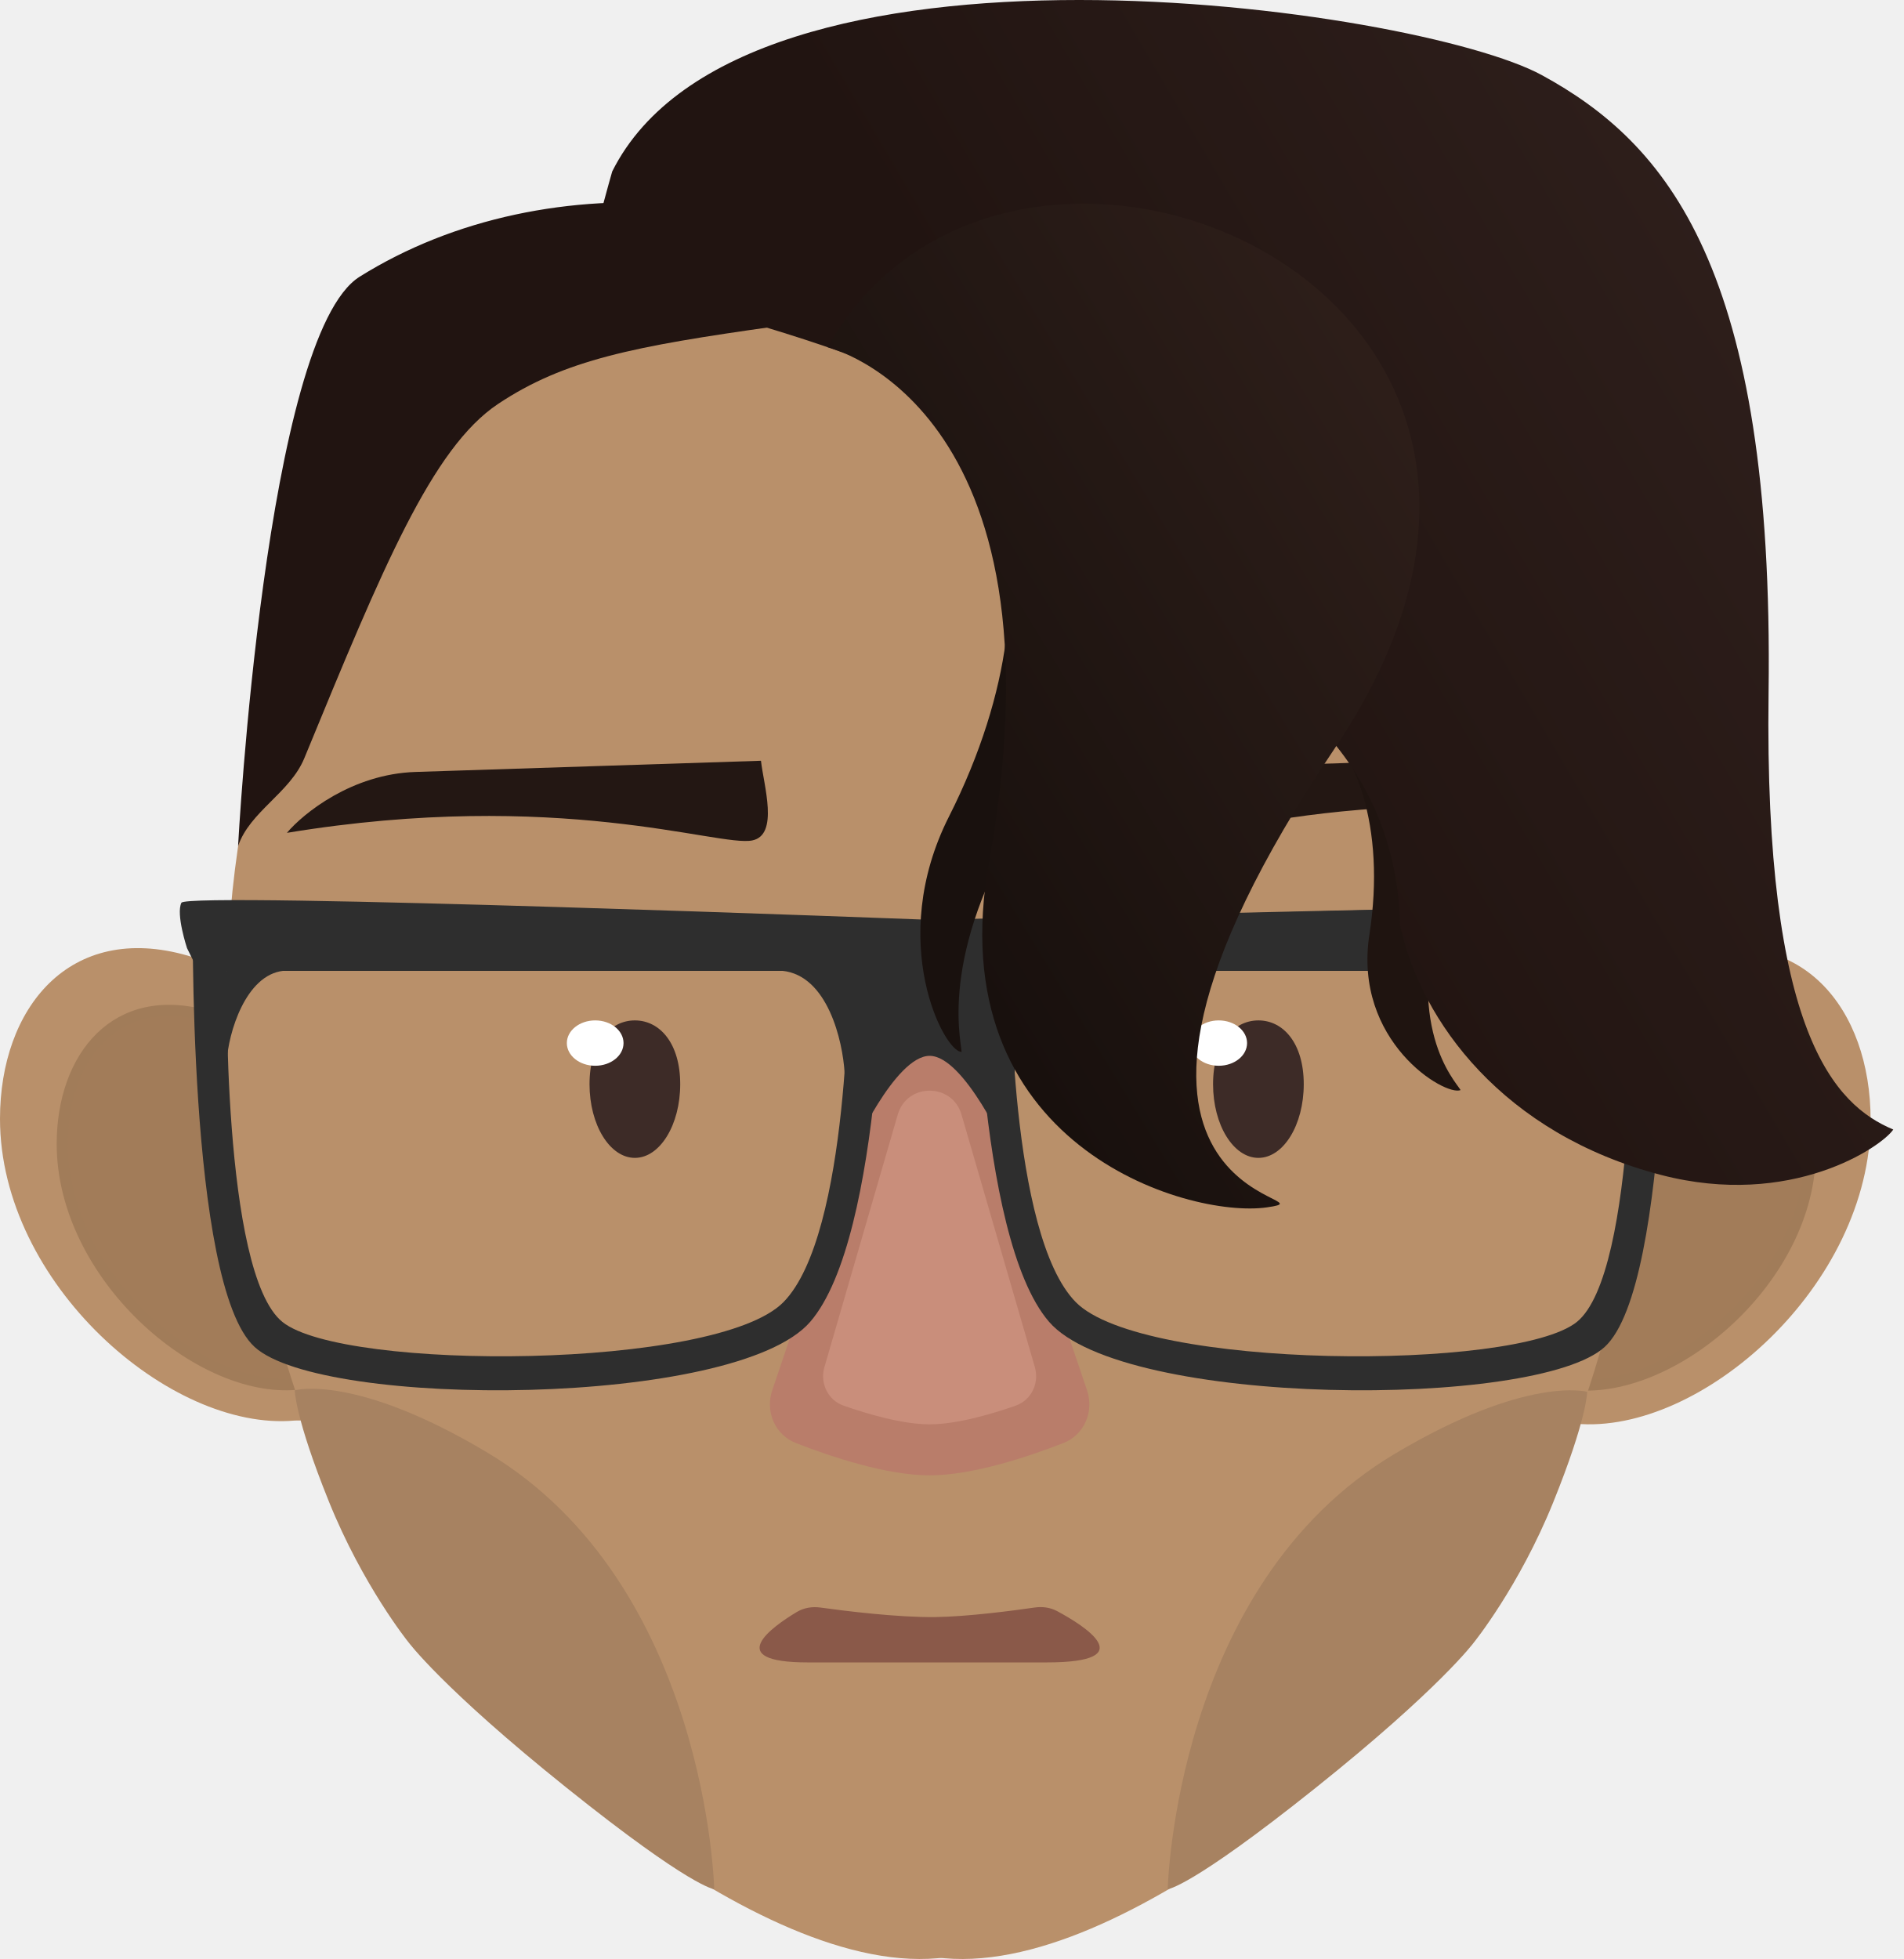
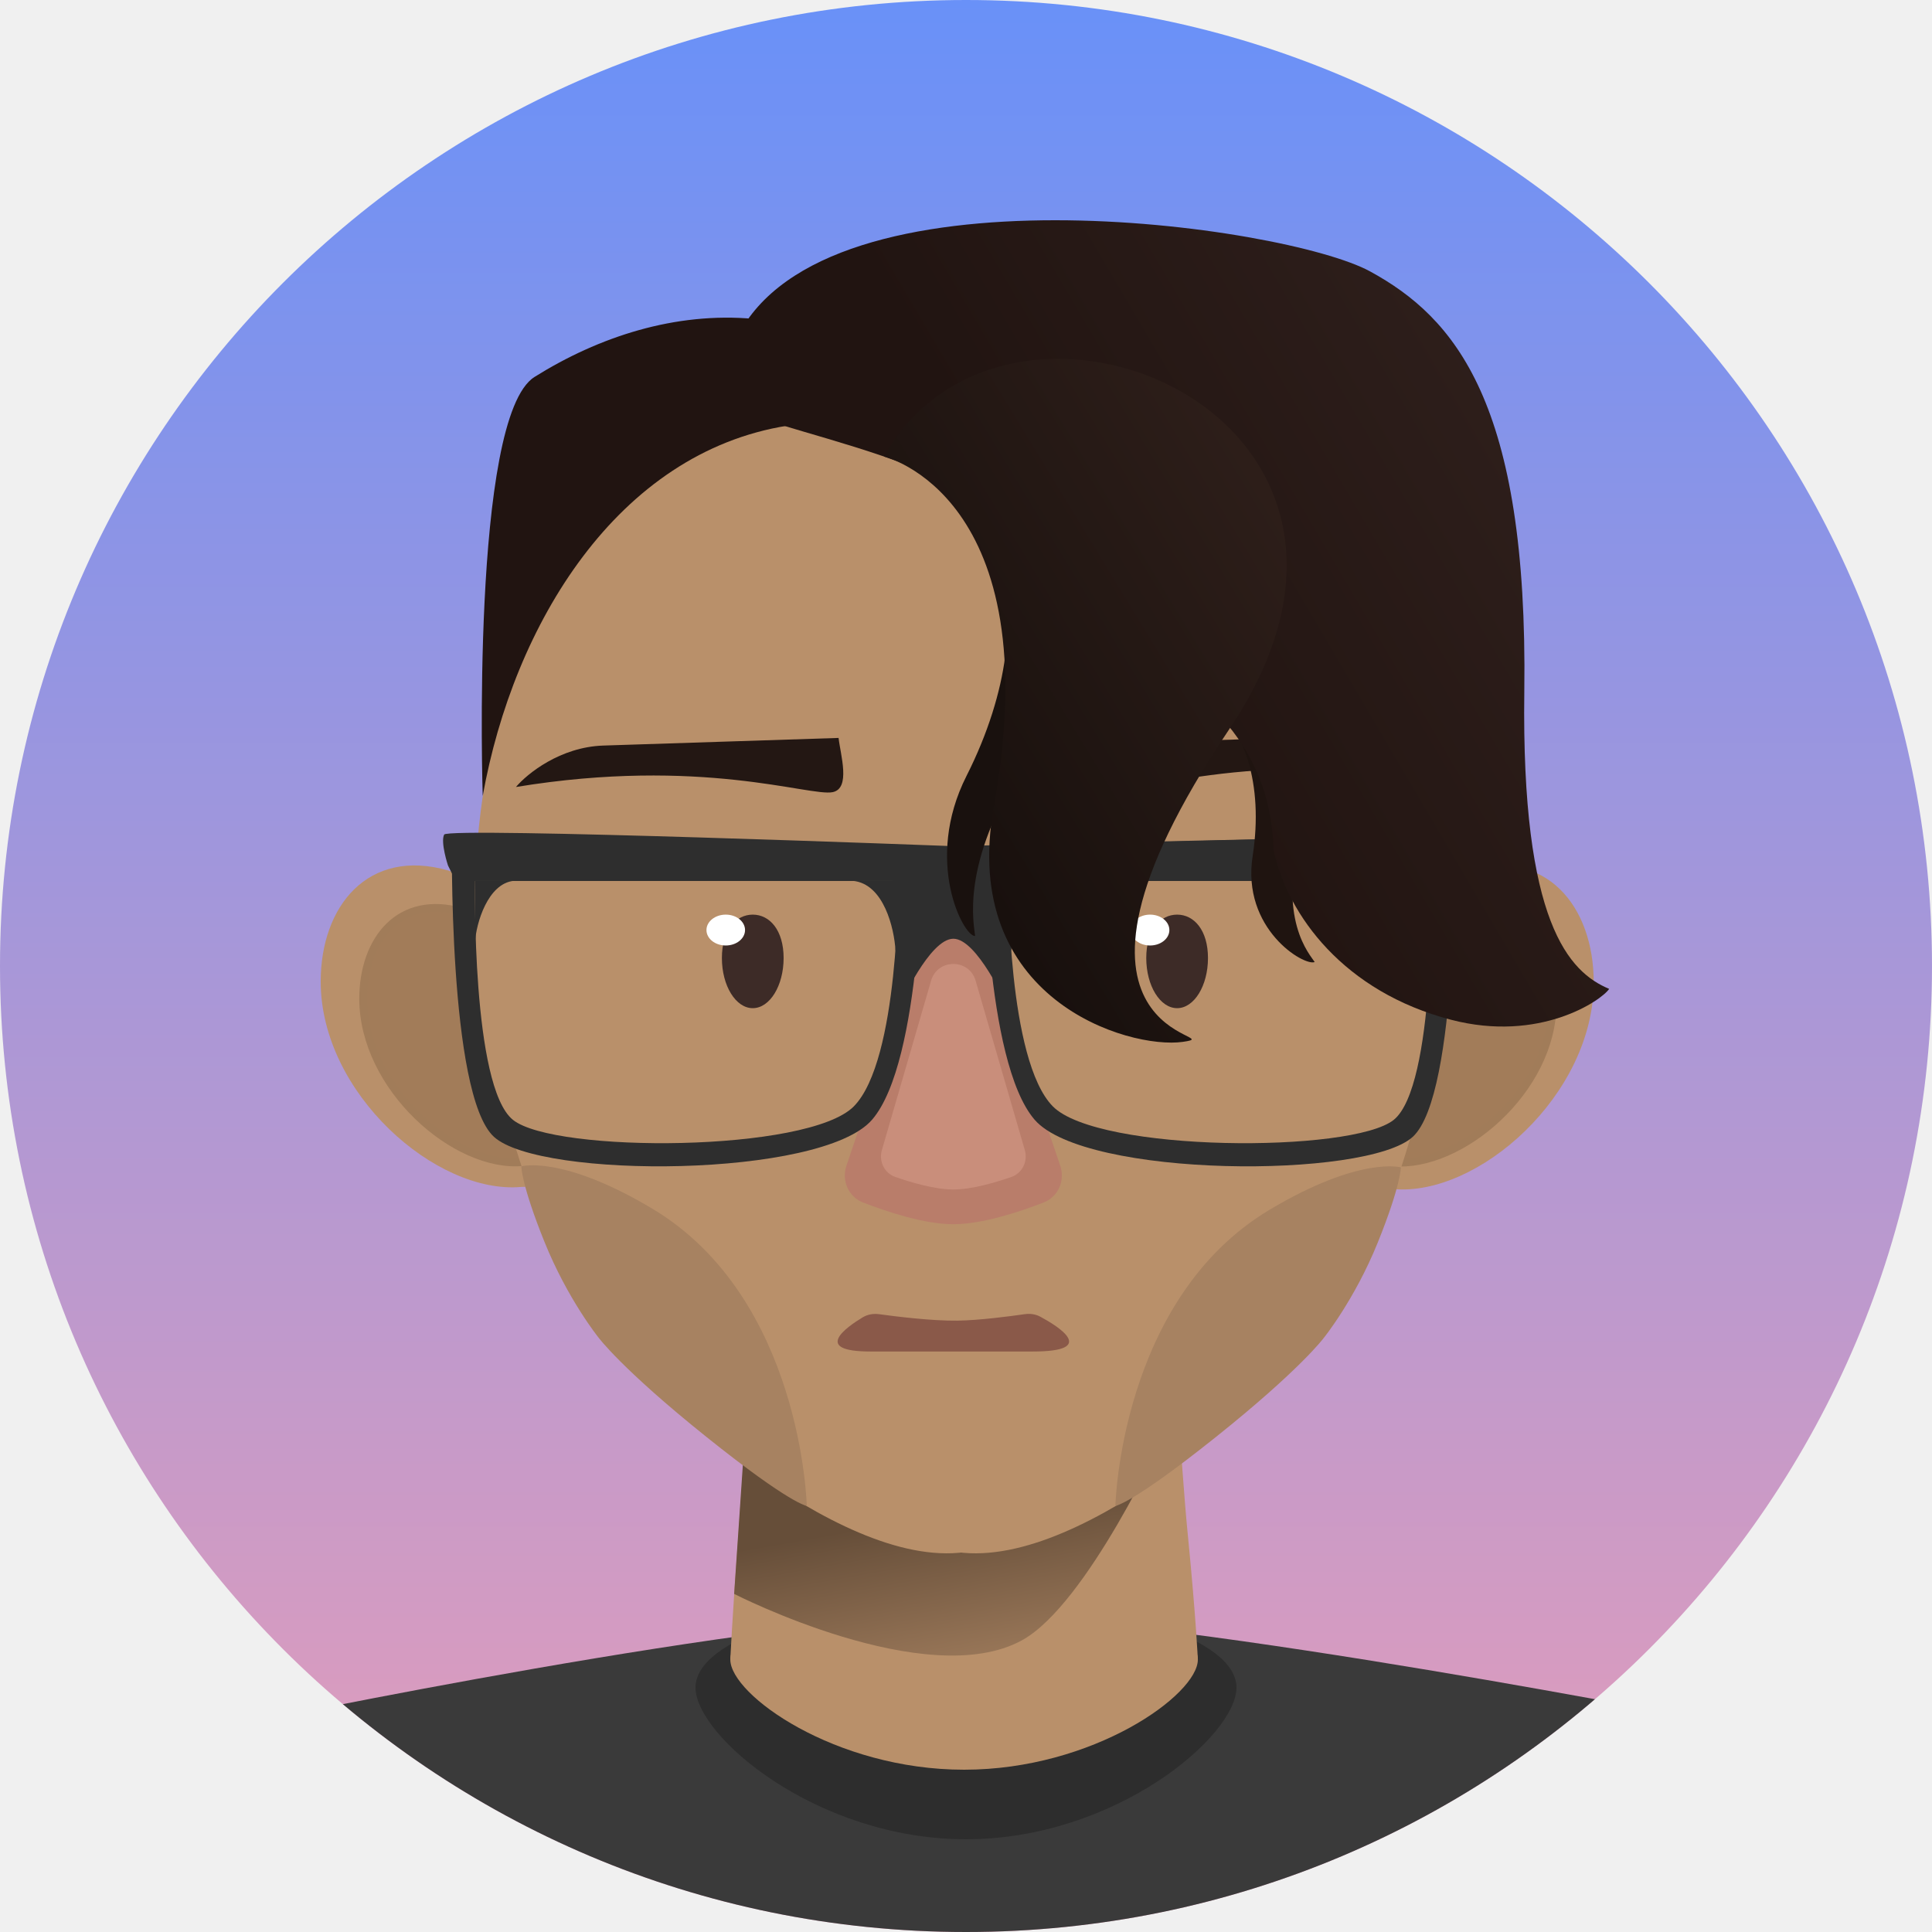
- <svg xmlns="http://www.w3.org/2000/svg" width="172" height="177" viewBox="0 0 172 177" fill="none" version="1.1" id="svg460">
-   <path d="M35.342 111.162C35.342 121.156 36.784 128.35 26.634 128.35C15.366 129.375 0 115.94 0 101.086C0 91.092 6.271 83.266 16.965 86.344C27.659 89.423 35.342 101.168 35.342 111.162Z" fill="#B9906A" id="path386" />
-   <path d="M26.827 125.073H26.805L26.782 125.075C22.389 125.474 17.098 123.045 12.879 118.957C8.67 114.878 5.622 109.237 5.622 103.354C5.622 99.376 6.871 95.891 9.115 93.711C11.337 91.553 14.601 90.61 18.809 91.821C23.036 93.038 26.692 95.977 29.296 99.63C31.901 103.284 33.423 107.613 33.423 111.565C33.423 112.526 33.439 113.434 33.454 114.301C33.471 115.311 33.488 116.265 33.478 117.184C33.459 118.87 33.347 120.308 32.998 121.48C32.653 122.638 32.084 123.512 31.155 124.109C30.213 124.714 28.843 125.073 26.827 125.073Z" fill="#A27C59" stroke="#A17C59" id="path388" />
-   <path d="M133.684 111.332C133.684 121.392 132.242 128.635 142.391 128.635C153.66 129.667 169.027 116.142 169.027 101.189C169.027 91.128 162.756 83.25 152.061 86.349C141.367 89.448 133.684 101.271 133.684 111.332Z" fill="#B9906A" id="path390" />
-   <path d="M87.484 96.022C87.484 118.621 95.212 140.666 87.484 147.15C77.795 154.847 106.79 173.674 85.538 176.838C68.242 179.235 42.648 154.297 37.806 149.35C32.963 144.402 19.976 114.349 20.488 90.525C20.488 47.106 49.329 11.909 84.907 11.909C120.484 11.909 87.484 52.604 87.484 96.022Z" fill="#B9906A" id="path392" />
-   <path d="M142.374 125.101H142.397L142.418 125.103C146.818 125.492 152.11 123.13 156.327 119.16C160.536 115.198 163.579 109.723 163.579 104.019C163.579 100.162 162.333 96.782 160.091 94.667C157.87 92.571 154.602 91.653 150.389 92.831C146.159 94.014 142.503 96.869 139.902 100.415C137.299 103.963 135.779 108.164 135.779 111.995C135.779 112.93 135.763 113.812 135.748 114.654C135.731 115.634 135.714 116.56 135.724 117.453C135.743 119.09 135.855 120.484 136.203 121.618C136.546 122.737 137.113 123.584 138.041 124.164C138.985 124.753 140.357 125.101 142.374 125.101Z" fill="#A27C59" stroke="#A17C59" id="path394" />
-   <path d="M85.144 124.593C85.144 147.192 74.839 140.666 82.567 147.15C92.256 154.847 62.37 173.764 84.513 176.838C101.81 179.238 127.403 154.297 132.246 149.35C137.088 144.402 149.563 116.91 149.563 90.525C149.563 47.106 120.722 11.909 85.144 11.909C49.567 11.909 85.144 81.175 85.144 124.593Z" fill="#B9906A" id="path396" />
-   <path d="M37.533 69.748C31.799 69.934 27.405 73.493 25.925 75.25C50.498 71.206 64.915 76.547 67.969 75.936C70.413 75.447 69.004 70.948 68.761 68.736L37.533 69.748Z" fill="#231713" id="path398" />
-   <path d="M131.067 68.633C136.8 68.447 141.416 71.714 143.007 73.37C118.226 70.928 104.187 77.192 101.099 76.779C98.629 76.45 99.744 71.87 99.843 69.646L131.067 68.633Z" fill="#231713" id="path400" />
-   <path d="M44.05 131.252C32.061 124.077 26.635 125.617 26.635 125.617C26.635 125.617 26.635 128.022 29.708 135.641C32.781 143.261 36.878 148.341 36.878 148.341C36.878 148.341 39.952 152.522 51.22 161.548C62.488 170.574 64.537 170.691 64.537 170.691C64.537 170.691 63.915 143.141 44.05 131.252Z" fill="#A78261" id="path402" />
-   <path d="M126.001 131.373C137.99 124.221 143.416 125.756 143.416 125.756C143.416 125.756 143.417 128.153 140.343 135.749C137.27 143.345 133.172 148.409 133.172 148.409C133.172 148.409 130.099 152.577 118.831 161.576C107.562 170.574 105.514 170.691 105.514 170.691C105.514 170.691 106.135 143.226 126.001 131.373Z" fill="#A78261" id="path404" />
-   <path d="M80.212 94.805C81.439 91.183 86.563 91.183 87.79 94.805L98.223 125.615C98.875 127.54 97.977 129.644 96.082 130.383C92.856 131.641 87.87 133.301 84.001 133.301C80.132 133.301 75.146 131.641 71.92 130.383C70.026 129.644 69.127 127.54 69.779 125.615L80.212 94.805Z" fill="#B97D6A" id="path406" />
-   <path d="M81.12 100.707C81.958 97.823 86.044 97.823 86.882 100.707L93.506 123.514C93.928 124.967 93.2 126.505 91.772 127.005C89.616 127.76 86.459 128.691 84.001 128.691C81.544 128.691 78.386 127.76 76.23 127.005C74.802 126.505 74.074 124.967 74.496 123.514L81.12 100.707Z" fill="#C98E7B" id="path408" />
-   <path d="M17.428 81.568L79.903 83.105C79.903 83.105 79.903 111.679 73.21 119.43C66.516 127.18 29.142 127.314 23.006 121.701C16.87 116.089 17.428 81.568 17.428 81.568Z" fill="#2E2E2E" id="path410" />
-   <path d="M150.574 81.568L88.099 83.105C88.099 83.105 88.099 111.679 94.793 119.43C101.486 127.18 138.86 127.314 144.996 121.701C151.132 116.089 150.574 81.568 150.574 81.568Z" fill="#2E2E2E" id="path412" />
-   <path d="M147.502 87.715H91.321C91.321 87.715 91.172 111.523 97.207 117.652C103.243 123.78 136.94 123.886 142.473 119.448C148.005 115.01 147.502 87.715 147.502 87.715Z" fill="#B9906A" id="path414" />
-   <path d="M20.5 87.715H48.588H76.676C76.676 87.715 76.826 111.523 70.791 117.652C64.756 123.78 31.061 123.886 25.529 119.448C19.997 115.01 20.5 87.715 20.5 87.715Z" fill="#B9906A" id="path416" />
-   <path d="M16.391 81.568C16.899 80.544 84.001 83.105 84.001 83.105L151.612 81.568L151.104 85.666L150.087 87.715H17.916L16.899 85.666C16.899 85.666 15.882 82.593 16.391 81.568Z" fill="#2E2E2E" id="path418" />
-   <path d="M75.806 86.69H92.196L91.026 104.105C91.026 104.105 87.141 95.398 84.001 95.398C80.861 95.398 76.977 104.105 76.977 104.105L75.806 86.69Z" fill="#2E2E2E" id="path420" />
-   <path d="M97.318 87.715C93.221 88.124 91.855 94.032 91.684 96.934H91.172V87.715H97.318Z" fill="#2E2E2E" id="path422" />
-   <path d="m 25.61,87.715 c -3.415,0.364 -4.98,5.615 -5.122,8.195 -0.039,-2.713 -2.9,-4.507 0,-8.195 1.707,-1.359 3.415,-0.018 5.122,0 z" fill="#2e2e2e" id="path424" />
-   <path d="m 70.684,87.715 c 4.098,0.41 5.463,6.317 5.634,9.22 h 0.512 v -9.22 c -2.14,-0.611 -4.146,-0.325 -6.146,0 z" fill="#2e2e2e" id="path426" />
-   <path d="M32.5 25C23.971 30.335 21.512 76.446 21.512 76.446C22.567 73.325 26.206 71.645 27.5 68.5L27.616 68.219C34.553 51.362 39.033 40.478 45 36.5C51 32.5 57.303 31.286 70 29.5C76.523 27.725 72.436 19.448 62 18.5C51.564 17.552 41.029 19.665 32.5 25Z" fill="#211411" id="path428" />
-   <path d="M85.754 73.767C91.483 62.441 92.37 51.808 89.76 46.738C94.796 50.898 99.635 62.701 93.402 72.275C84.749 85.568 86.795 93.651 86.887 95.033C85.364 95.137 80.025 85.093 85.754 73.767Z" fill="#19110E" id="path430" />
-   <path d="M123.741 84.418C125.246 74.735 122.479 67.196 118.338 64.65C124.429 65.738 132.918 72.094 130.353 80.759C126.792 92.791 131.426 97.582 131.979 98.49C130.597 99.088 122.236 94.101 123.741 84.418Z" fill="#1F1410" id="path432" />
-   <path d="M126.514 83.617C126.104 66.817 112.684 60.397 109.099 58.007C105.172 57.153 96.396 52.987 92.709 43.153C88.099 30.86 52.245 27.275 53.269 23.177C54.089 19.899 54.976 16.689 55.318 15.494C67.098 -8.067 128.05 0.64 139.319 6.787C150.587 12.933 160.319 24.201 159.807 62.617C159.397 93.349 165.783 99.837 171.075 102.056C170.051 103.593 161.856 109.227 150.075 106.154C135.883 102.452 128.392 92.324 126.514 83.617Z" fill="url(#paint0_linear)" id="path434" />
-   <path d="M71.998 145.647C72.638 145.262 73.391 145.143 74.13 145.245C76.298 145.546 81.112 146.149 84.513 146.106C87.446 146.068 91.573 145.521 93.501 145.242C94.201 145.141 94.914 145.24 95.536 145.575C97.919 146.859 103.29 150.203 94.572 150.203C85.745 150.203 82.802 150.203 72.994 150.203C65.213 150.203 69.779 146.979 71.998 145.647Z" fill="#8A5949" id="path436" />
-   <path d="M61.464 97.959C61.464 101.636 59.63 104.617 57.367 104.617C55.104 104.617 53.269 101.636 53.269 97.959C53.269 94.281 55.104 92.196 57.367 92.196C59.63 92.196 61.464 94.281 61.464 97.959Z" fill="#3D2B27" id="path438" />
-   <path d="M117.806 97.959C117.806 101.636 115.972 104.617 113.709 104.617C111.446 104.617 109.611 101.636 109.611 97.959C109.611 94.281 111.446 92.196 113.709 92.196C115.972 92.196 117.806 94.281 117.806 97.959Z" fill="#3D2B27" id="path440" />
-   <ellipse cx="110.123" cy="94.245" rx="2.561" ry="2.049" fill="white" id="ellipse442" />
-   <ellipse cx="53.781" cy="94.245" rx="2.561" ry="2.049" fill="white" id="ellipse444" />
-   <path d="M89.372 77.845C96.807 36.539 74.781 31.372 74.781 31.372C91.172 2.168 148.787 25.757 120.616 67.6C92.445 109.444 121.64 108.064 114.47 109.089C107.299 110.113 84.762 103.455 89.372 77.845Z" fill="url(#paint1_linear)" id="path446" />
-   <defs id="defs458">
-     <linearGradient id="paint0_linear" x1="102.44" y1="58.007" x2="225.369" y2="-14.214" gradientUnits="userSpaceOnUse">
-       <stop stop-color="#211411" id="stop448" />
-       <stop offset="1" stop-color="#3D2B27" id="stop450" />
+ <svg xmlns="http://www.w3.org/2000/svg" width="250" height="250" viewBox="0 0 250 250" fill="none">
+   <circle cx="125" cy="125" r="125" fill="url(#paint0_linear)" fill-opacity="0.56" />
+   <mask id="mask0" mask-type="alpha" maskUnits="userSpaceOnUse" x="0" y="0" width="250" height="250">
+     <circle cx="125" cy="125" r="125" fill="#C4C4C4" />
+   </mask>
+   <g mask="url(#mask0)">
+     <path d="M32.001 223.003C32.001 223.003 99.751 208.753 126.501 209.003C153.251 209.253 223.001 223.003 223.001 223.003L198.474 310.753H71.945L32.001 223.003Z" fill="#3A3A3A" />
+     <path d="M160 218.367C160 224.644 144.33 238 125 238C105.67 238 90 224.644 90 218.367C90 212.089 105.67 207 125 207C144.33 207 160 212.089 160 218.367Z" fill="#2D2D2D" />
+     <path d="M155.002 214.75C155.002 219.306 141.459 229 124.752 229C108.045 229 94.502 219.306 94.502 214.75C94.502 210.194 108.045 206.5 124.752 206.5C141.459 206.5 155.002 210.194 155.002 214.75Z" fill="#B9906A" />
+     <path d="M97.304 172.5H151.951C151.951 172.5 152.699 188.456 153.726 198.853C154.752 209.25 155.002 214.75 155.002 214.75C155.002 214.75 137.265 221.587 125.252 221.5C113.082 221.412 94.502 214.75 94.502 214.75C94.502 214.75 94.752 209.25 95.529 198.853C96.307 188.456 97.304 172.5 97.304 172.5Z" fill="#B9906A" />
+   </g>
+   <path d="M94.999 206.25L96.6 182.5L150.6 185.75C150.6 185.75 140.684 207.612 132.249 212.25C119.934 219.021 94.999 206.25 94.999 206.25Z" fill="url(#paint1_linear)" />
+   <path d="M75.942 136.835C75.942 146.575 77.348 153.587 67.456 153.587C56.474 154.586 41.499 141.493 41.499 127.016C41.499 117.276 47.61 109.649 58.032 112.649C68.455 115.65 75.942 127.096 75.942 136.835Z" fill="#B9906A" />
+   <path d="M67.644 150.38H67.621L67.598 150.382C63.322 150.771 58.169 148.406 54.059 144.423C49.958 140.45 46.99 134.955 46.99 129.227C46.99 125.352 48.207 121.959 50.39 119.838C52.552 117.738 55.728 116.82 59.825 117.999C63.942 119.184 67.503 122.046 70.039 125.604C72.576 129.164 74.059 133.381 74.059 137.229C74.059 138.166 74.074 139.051 74.089 139.896C74.106 140.879 74.122 141.809 74.112 142.705C74.094 144.347 73.985 145.748 73.645 146.888C73.309 148.014 72.756 148.863 71.854 149.443C70.939 150.031 69.607 150.38 67.644 150.38Z" fill="#A27C59" stroke="#A17C59" />
+   <path d="M171.781 137.001C171.781 146.806 170.376 153.865 180.267 153.865C191.25 154.87 206.226 141.689 206.226 127.117C206.226 117.312 200.114 109.633 189.692 112.654C179.269 115.674 171.781 127.196 171.781 137.001Z" fill="#B9906A" />
+   <path d="M126.762 122.081C126.762 144.105 134.294 165.589 126.762 171.909C117.319 179.41 145.577 197.759 124.865 200.842C108.009 203.178 83.066 178.874 78.347 174.052C73.627 169.23 60.97 139.942 61.469 116.723C61.469 74.409 89.577 40.106 124.25 40.106C158.923 40.106 126.762 79.766 126.762 122.081Z" fill="#B9906A" />
+   <path d="M180.254 150.408H180.276L180.298 150.41C184.58 150.788 189.735 148.488 193.843 144.621C197.943 140.761 200.906 135.429 200.906 129.874C200.906 126.118 199.693 122.828 197.512 120.77C195.35 118.73 192.17 117.836 188.068 118.983C183.949 120.135 180.388 122.916 177.854 126.37C175.318 129.825 173.839 133.917 173.839 137.647C173.839 138.559 173.823 139.419 173.809 140.239C173.792 141.194 173.775 142.096 173.786 142.966C173.804 144.561 173.913 145.918 174.252 147.022C174.585 148.111 175.136 148.933 176.038 149.496C176.954 150.069 178.289 150.408 180.254 150.408Z" fill="#A27C59" stroke="#A17C59" />
+   <path d="M124.479 149.925C124.479 171.95 114.435 165.59 121.967 171.909C131.41 179.41 102.284 197.847 123.864 200.842C140.72 203.181 165.663 178.875 170.383 174.052C175.102 169.23 187.26 142.438 187.26 116.723C187.26 74.409 159.152 40.106 124.479 40.106C89.806 40.106 124.479 107.611 124.479 149.925Z" fill="#B9906A" />
+   <path d="M78.078 96.475C72.49 96.656 68.207 100.125 66.764 101.837C90.713 97.896 104.763 103.101 107.74 102.505C110.122 102.028 108.748 97.645 108.512 95.488L78.078 96.475Z" fill="#231713" />
+   <path d="M169.234 95.388C174.821 95.207 179.319 98.39 180.87 100.005C156.719 97.624 143.037 103.729 140.028 103.327C137.62 103.006 138.707 98.542 138.803 96.375L169.234 95.388Z" fill="#231713" />
+   <path d="M84.429 156.415C72.746 149.423 67.457 150.924 67.457 150.924C67.457 150.924 67.457 153.267 70.452 160.693C73.447 168.119 77.44 173.069 77.44 173.069C77.44 173.069 80.435 177.144 91.417 185.941C102.399 194.737 104.396 194.851 104.396 194.851C104.396 194.851 103.79 168.002 84.429 156.415Z" fill="#A78261" />
+   <path d="M164.299 156.533C175.982 149.562 181.271 151.059 181.271 151.059C181.271 151.059 181.271 153.395 178.276 160.798C175.281 168.201 171.288 173.136 171.288 173.136C171.288 173.136 168.293 177.198 157.311 185.968C146.329 194.738 144.332 194.852 144.332 194.852C144.332 194.852 144.938 168.084 164.299 156.533Z" fill="#A78261" />
+   <path d="M119.572 121.179C120.799 117.557 125.923 117.557 127.15 121.179L137.192 150.835C137.844 152.761 136.947 154.864 135.052 155.6C131.906 156.823 127.098 158.412 123.361 158.412C119.624 158.412 114.816 156.823 111.67 155.6C109.775 154.864 108.878 152.761 109.53 150.835L119.572 121.179Z" fill="#B97D6A" />
+   <path d="M120.483 126.899C121.32 124.014 125.407 124.014 126.244 126.899L132.608 148.809C133.03 150.262 132.303 151.8 130.874 152.298C128.775 153.029 125.735 153.919 123.363 153.919C120.992 153.919 117.952 153.029 115.853 152.298C114.424 151.8 113.697 150.262 114.119 148.809L120.483 126.899Z" fill="#C98E7B" />
+   <path d="M58.481 107.994L119.368 109.492C119.368 109.492 119.368 137.34 112.844 144.893C106.32 152.447 69.897 152.577 63.917 147.107C57.937 141.638 58.481 107.994 58.481 107.994Z" fill="#2E2E2E" />
+   <path d="M188.245 107.994L127.358 109.492C127.358 109.492 127.358 137.34 133.881 144.893C140.405 152.447 176.829 152.577 182.809 147.107C188.789 141.638 188.245 107.994 188.245 107.994Z" fill="#2E2E2E" />
+   <path d="M185.248 113.984H130.495C130.495 113.984 130.35 137.188 136.232 143.16C142.114 149.133 174.955 149.236 180.347 144.911C185.738 140.586 185.248 113.984 185.248 113.984Z" fill="#B9906A" />
+   <path d="M61.476 113.984H88.85H116.225C116.225 113.984 116.37 137.188 110.488 143.16C104.607 149.133 71.769 149.236 66.378 144.911C60.986 140.586 61.476 113.984 61.476 113.984Z" fill="#B9906A" />
+   <path d="M57.473 107.994C57.968 106.996 123.364 109.492 123.364 109.492L189.256 107.994L188.761 111.988L187.77 113.984H58.959L57.968 111.988C57.968 111.988 56.977 108.993 57.473 107.994Z" fill="#2E2E2E" />
+   <path d="M115.377 112.986H131.351L130.21 129.958C130.21 129.958 126.424 121.472 123.364 121.472C120.304 121.472 116.518 129.958 116.518 129.958L115.377 112.986Z" fill="#2E2E2E" />
+   <path d="M136.342 113.984C132.348 114.384 131.017 120.141 130.851 122.97H130.352V113.984H136.342Z" fill="#2E2E2E" />
+   <path d="M66.457 113.984C63.129 114.339 61.603 119.457 61.465 121.971V113.984H66.457Z" fill="#2E2E2E" />
+   <path d="M110.384 113.984C114.377 114.384 115.708 120.141 115.875 122.97H116.374V113.984H110.384Z" fill="#2E2E2E" />
+   <path d="M62.464 103.003C66.442 80.741 79.935 58.576 101.899 55.081C104.507 53.541 107.705 42.186 97.535 41.262C87.364 40.337 77.487 43.572 69.175 48.771C60.863 53.97 62.464 103.003 62.464 103.003Z" fill="#211411" />
+   <path d="M125.071 100.392C130.654 89.354 131.519 78.991 128.975 74.05C133.883 78.103 138.599 89.607 132.525 98.937C124.091 111.892 126.086 119.77 126.176 121.117C124.691 121.219 119.488 111.43 125.071 100.392Z" fill="#19110E" />
+   <path d="M162.092 110.772C163.558 101.335 160.862 93.988 156.826 91.507C162.762 92.567 171.036 98.761 168.536 107.206C165.065 118.933 169.582 123.601 170.12 124.486C168.773 125.068 160.626 120.209 162.092 110.772Z" fill="#1F1410" />
+   <path d="M164.797 109.991C164.398 93.618 151.319 87.362 147.825 85.032C143.998 84.2 135.445 80.14 131.851 70.556C127.359 58.576 92.416 55.081 93.415 51.088C94.213 47.893 95.079 44.765 95.411 43.6C106.892 20.638 166.295 29.124 177.277 35.114C188.259 41.104 197.743 52.086 197.244 89.525C196.845 119.476 203.068 125.798 208.226 127.962C207.227 129.459 199.241 134.95 187.759 131.955C173.928 128.347 166.628 118.477 164.797 109.991Z" fill="url(#paint2_linear)" />
+   <path d="M111.64 170.459C112.28 170.074 113.035 169.955 113.774 170.057C115.901 170.351 120.564 170.933 123.863 170.891C126.708 170.855 130.706 170.326 132.596 170.053C133.295 169.952 134.007 170.051 134.629 170.387C136.964 171.647 142.134 174.884 133.666 174.884C125.063 174.884 122.196 174.884 112.637 174.884C105.083 174.884 109.469 171.767 111.64 170.459Z" fill="#8A5949" />
+   <path d="M101.4 123.968C101.4 127.552 99.612 130.457 97.406 130.457C95.201 130.457 93.413 127.552 93.413 123.968C93.413 120.384 95.201 118.352 97.406 118.352C99.612 118.352 101.4 120.384 101.4 123.968Z" fill="#3D2B27" />
+   <path d="M156.312 123.968C156.312 127.552 154.524 130.457 152.319 130.457C150.113 130.457 148.325 127.552 148.325 123.968C148.325 120.384 150.113 118.352 152.319 118.352C154.524 118.352 156.312 120.384 156.312 123.968Z" fill="#3D2B27" />
+   <ellipse cx="148.82" cy="120.349" rx="2.496" ry="1.997" fill="white" />
+   <ellipse cx="93.912" cy="120.349" rx="2.496" ry="1.997" fill="white" />
+   <path d="M128.6 104.366C135.846 64.11 114.381 59.075 114.381 59.075C130.355 30.613 186.505 53.603 159.05 94.382C131.595 135.161 160.049 133.817 153.06 134.816C146.072 135.814 124.108 129.325 128.6 104.366Z" fill="url(#paint3_linear)" />
+   <defs>
+     <linearGradient id="paint0_linear" x1="125" y1="0" x2="125" y2="250" gradientUnits="userSpaceOnUse">
+       <stop stop-color="#0047FF" />
+       <stop offset="1" stop-color="#E15D8D" />
    </linearGradient>
-     <linearGradient id="paint1_linear" x1="57.879" y1="88.227" x2="137.782" y2="39.568" gradientUnits="userSpaceOnUse">
-       <stop stop-color="#0F0A08" id="stop453" />
-       <stop offset="1" stop-color="#30201B" id="stop455" />
+     <linearGradient id="paint1_linear" x1="117.015" y1="222.045" x2="111.999" y2="193.75" gradientUnits="userSpaceOnUse">
+       <stop stop-color="#A78261" />
+       <stop offset="0.865" stop-color="#664E39" />
+     </linearGradient>
+     <linearGradient id="paint2_linear" x1="141.336" y1="85.032" x2="261.139" y2="14.648" gradientUnits="userSpaceOnUse">
+       <stop stop-color="#211411" />
+       <stop offset="1" stop-color="#3D2B27" />
+     </linearGradient>
+     <linearGradient id="paint3_linear" x1="97.908" y1="114.484" x2="175.78" y2="67.062" gradientUnits="userSpaceOnUse">
+       <stop stop-color="#0F0A08" />
+       <stop offset="1" stop-color="#30201B" />
    </linearGradient>
  </defs>
</svg>
